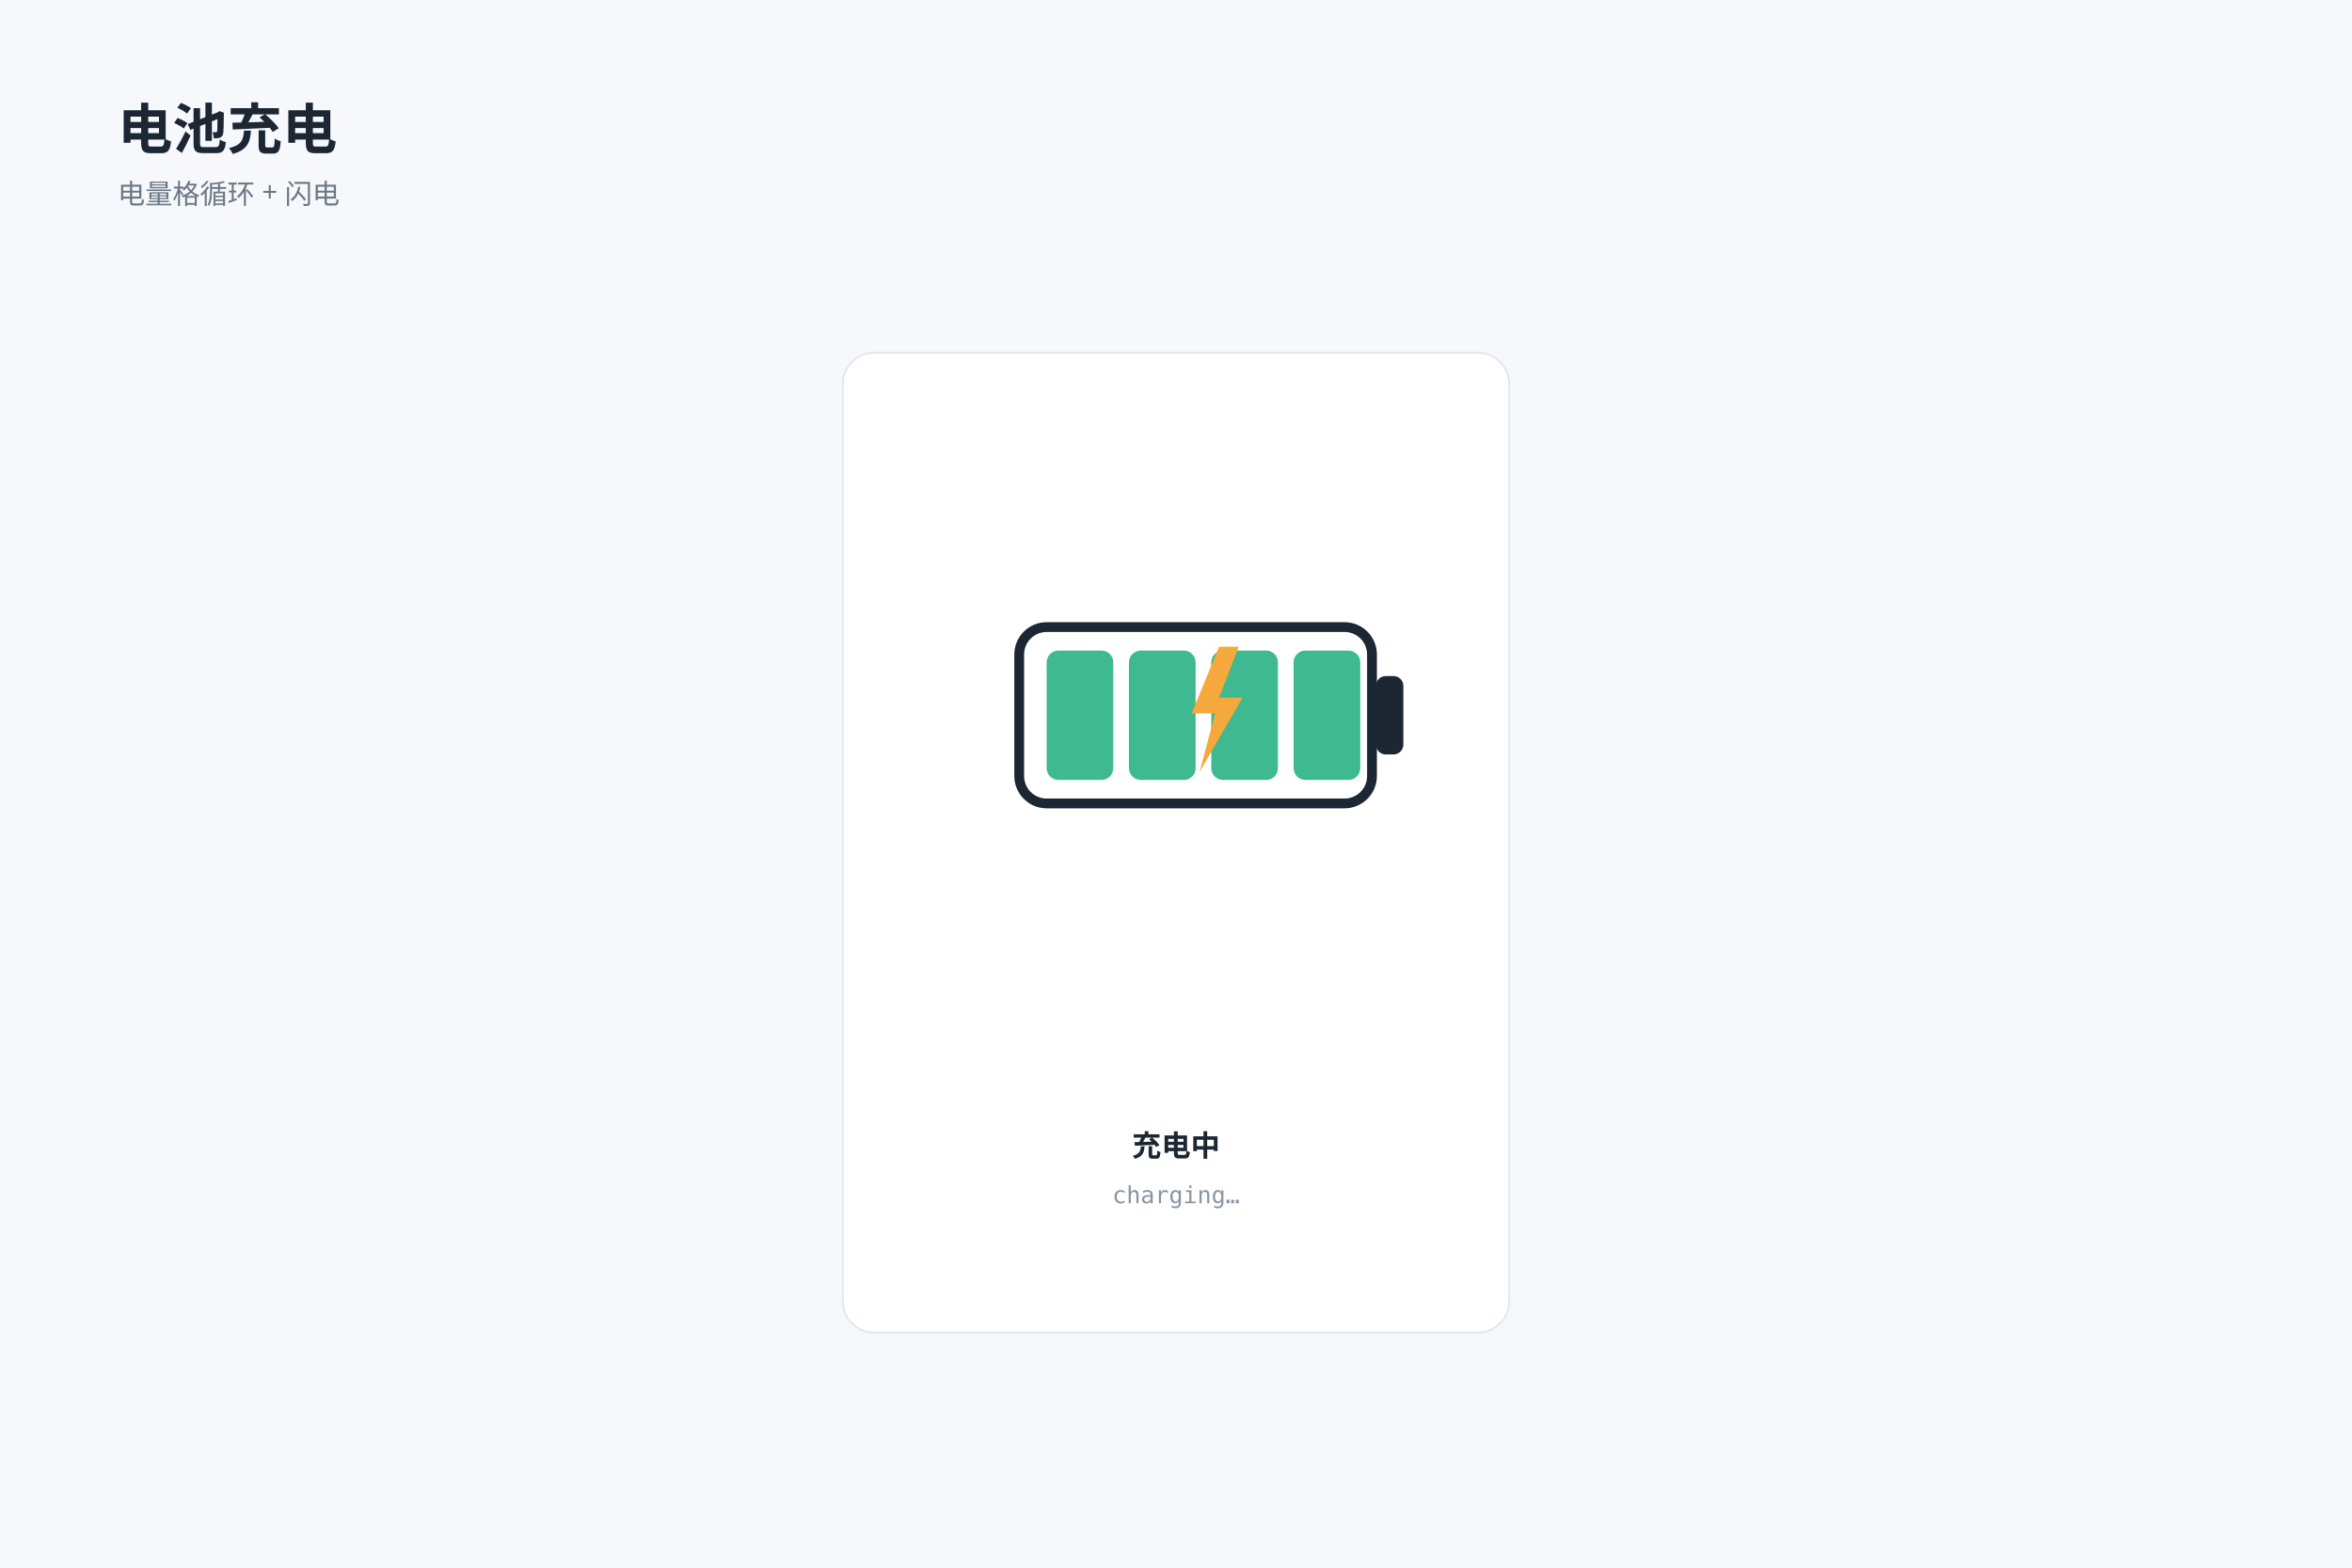
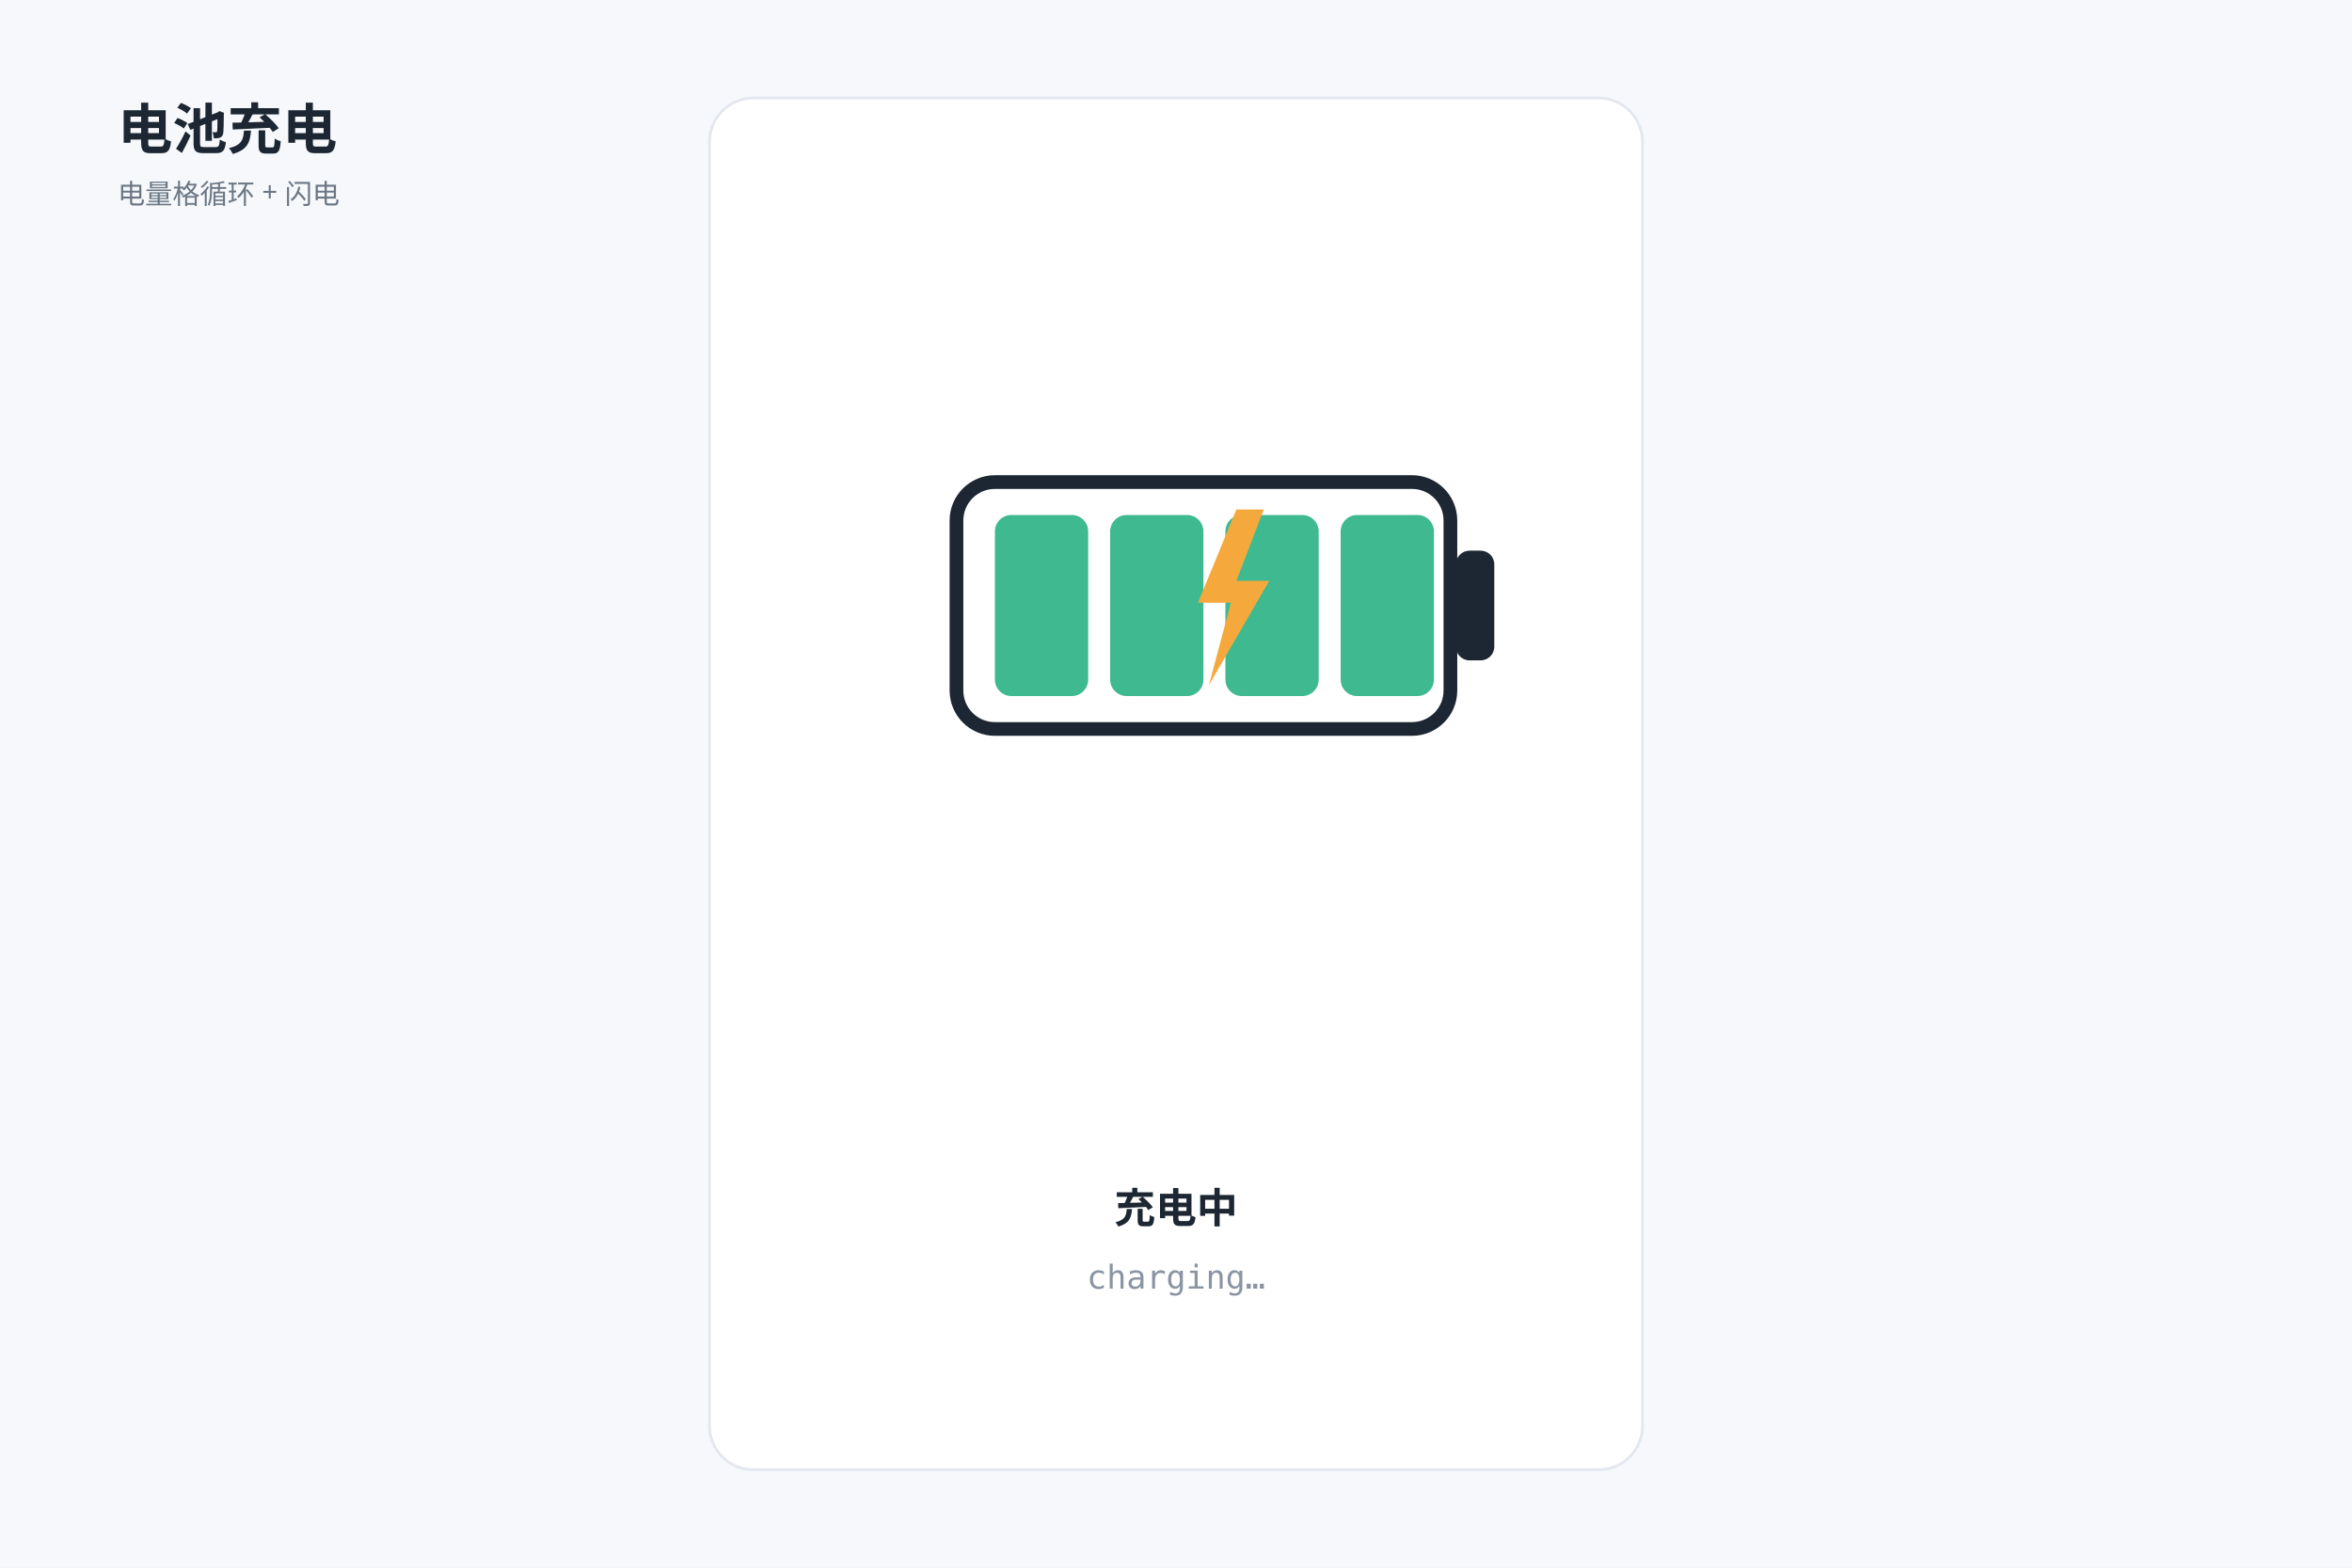
<svg xmlns="http://www.w3.org/2000/svg" width="1200" height="800" viewBox="0 0 1200 800" font-family="PingFang SC, Hiragino Sans GB, Microsoft YaHei, sans-serif">
  <rect width="1200" height="800" fill="#f6f8fb" />
  <text x="60" y="76" font-size="28" font-weight="700" fill="#1c2733">电池充电</text>
  <text x="60" y="104" font-size="14" fill="#6b7785">电量格循环 + 闪电</text>
-   <g transform="translate(0,30)">
+   <g transform="translate(600,400) scale(1.4) translate(-600,-400)">
    <g>
      <rect x="430" y="150" width="340" height="500" rx="16" fill="#ffffff" stroke="#e3e8ef" />
      <rect x="520" y="290" width="180" height="90" rx="14" fill="none" stroke="#1c2733" stroke-width="5" />
      <rect x="702" y="315" width="14" height="40" rx="5" fill="#1c2733" />
      <rect x="534" y="302" width="34" height="66" rx="6" fill="#3fb98f">
        <animate attributeName="opacity" values="0;0;1;1;0" keyTimes="0;0.12;0.16;0.85;1" dur="2.4s" repeatCount="indefinite" />
      </rect>
      <rect x="576" y="302" width="34" height="66" rx="6" fill="#3fb98f">
        <animate attributeName="opacity" values="0;0;1;1;0" keyTimes="0;0.28;0.32;0.85;1" dur="2.4s" repeatCount="indefinite" />
      </rect>
      <rect x="618" y="302" width="34" height="66" rx="6" fill="#3fb98f">
        <animate attributeName="opacity" values="0;0;1;1;0" keyTimes="0;0.44;0.48;0.85;1" dur="2.4s" repeatCount="indefinite" />
      </rect>
      <rect x="660" y="302" width="34" height="66" rx="6" fill="#3fb98f">
        <animate attributeName="opacity" values="0;0;1;1;0" keyTimes="0;0.60;0.64;0.85;1" dur="2.4s" repeatCount="indefinite" />
      </rect>
      <path d="M 622 300 l -14 34 h 12 l -8 30 22 -38 h -12 l 10 -26 z" fill="#f5a83c">
        <animate attributeName="opacity" values="1;0.3;1" dur="1.2s" repeatCount="indefinite" />
      </path>
      <text x="600" y="560" font-size="15" fill="#1c2733" text-anchor="middle" font-weight="600">充电中</text>
      <text x="600" y="584" font-size="12" fill="#8a94a3" text-anchor="middle" font-family="SFMono-Regular, Menlo, monospace">charging…</text>
    </g>
  </g>
</svg>
